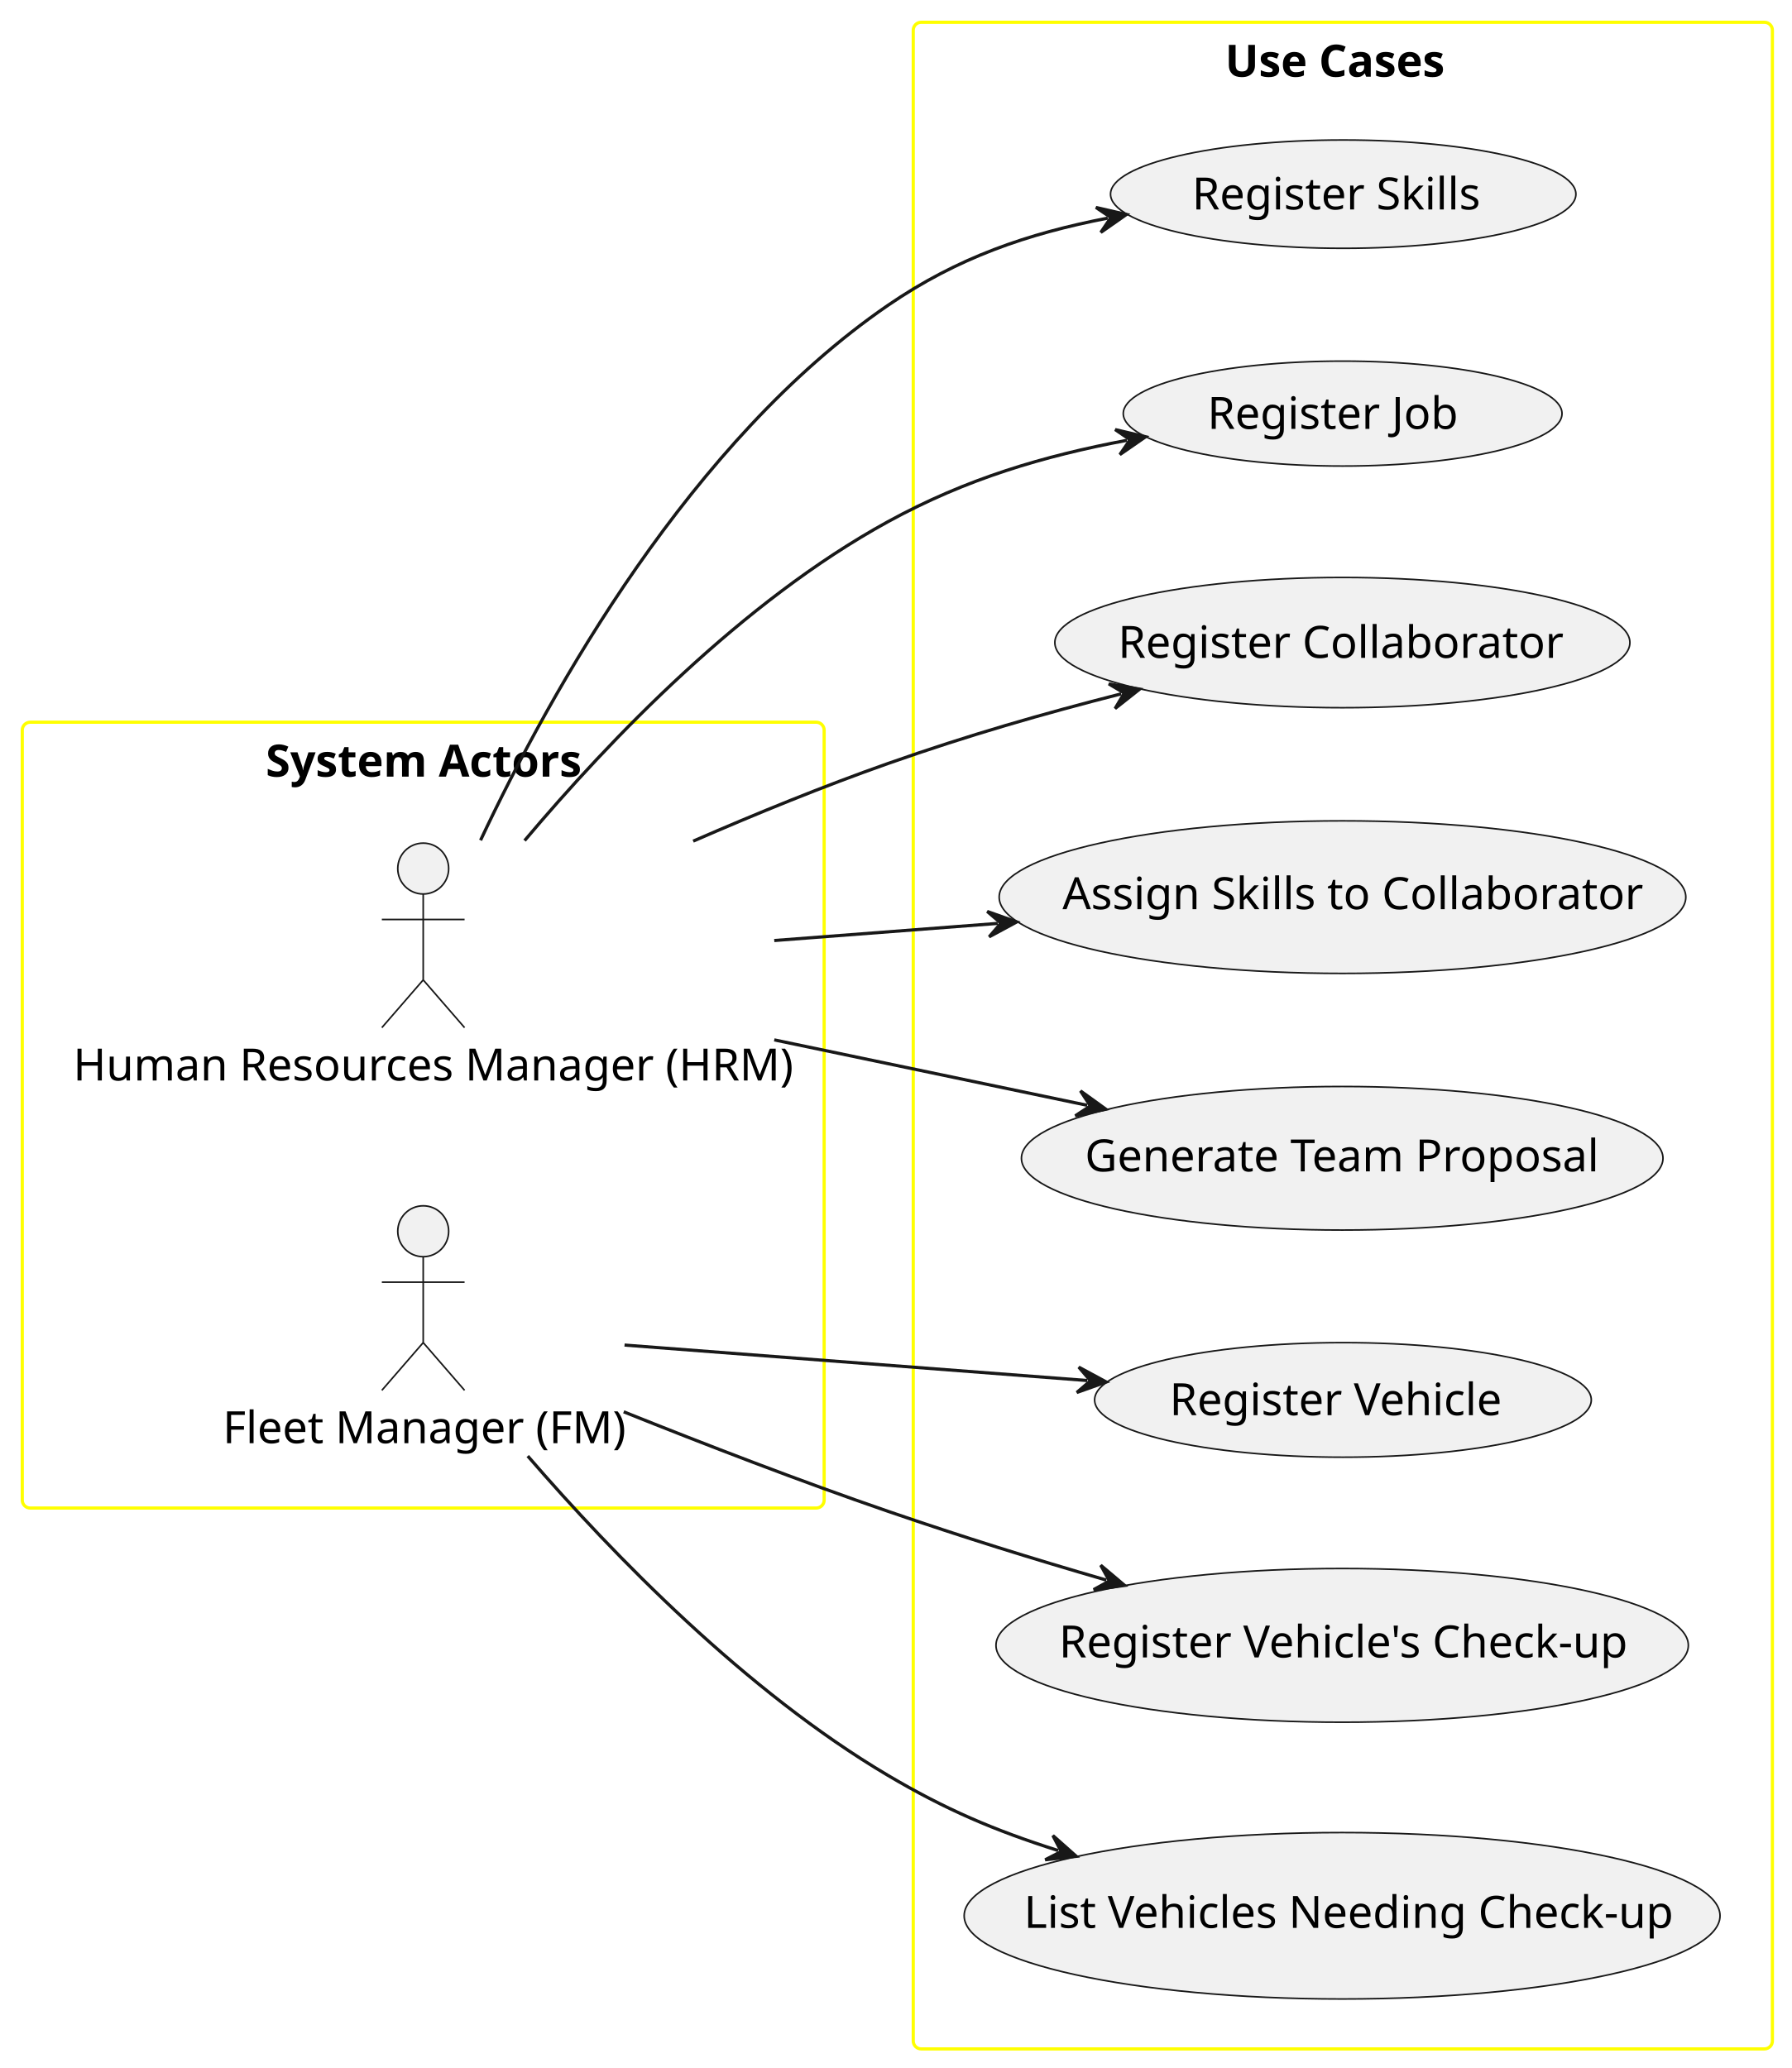
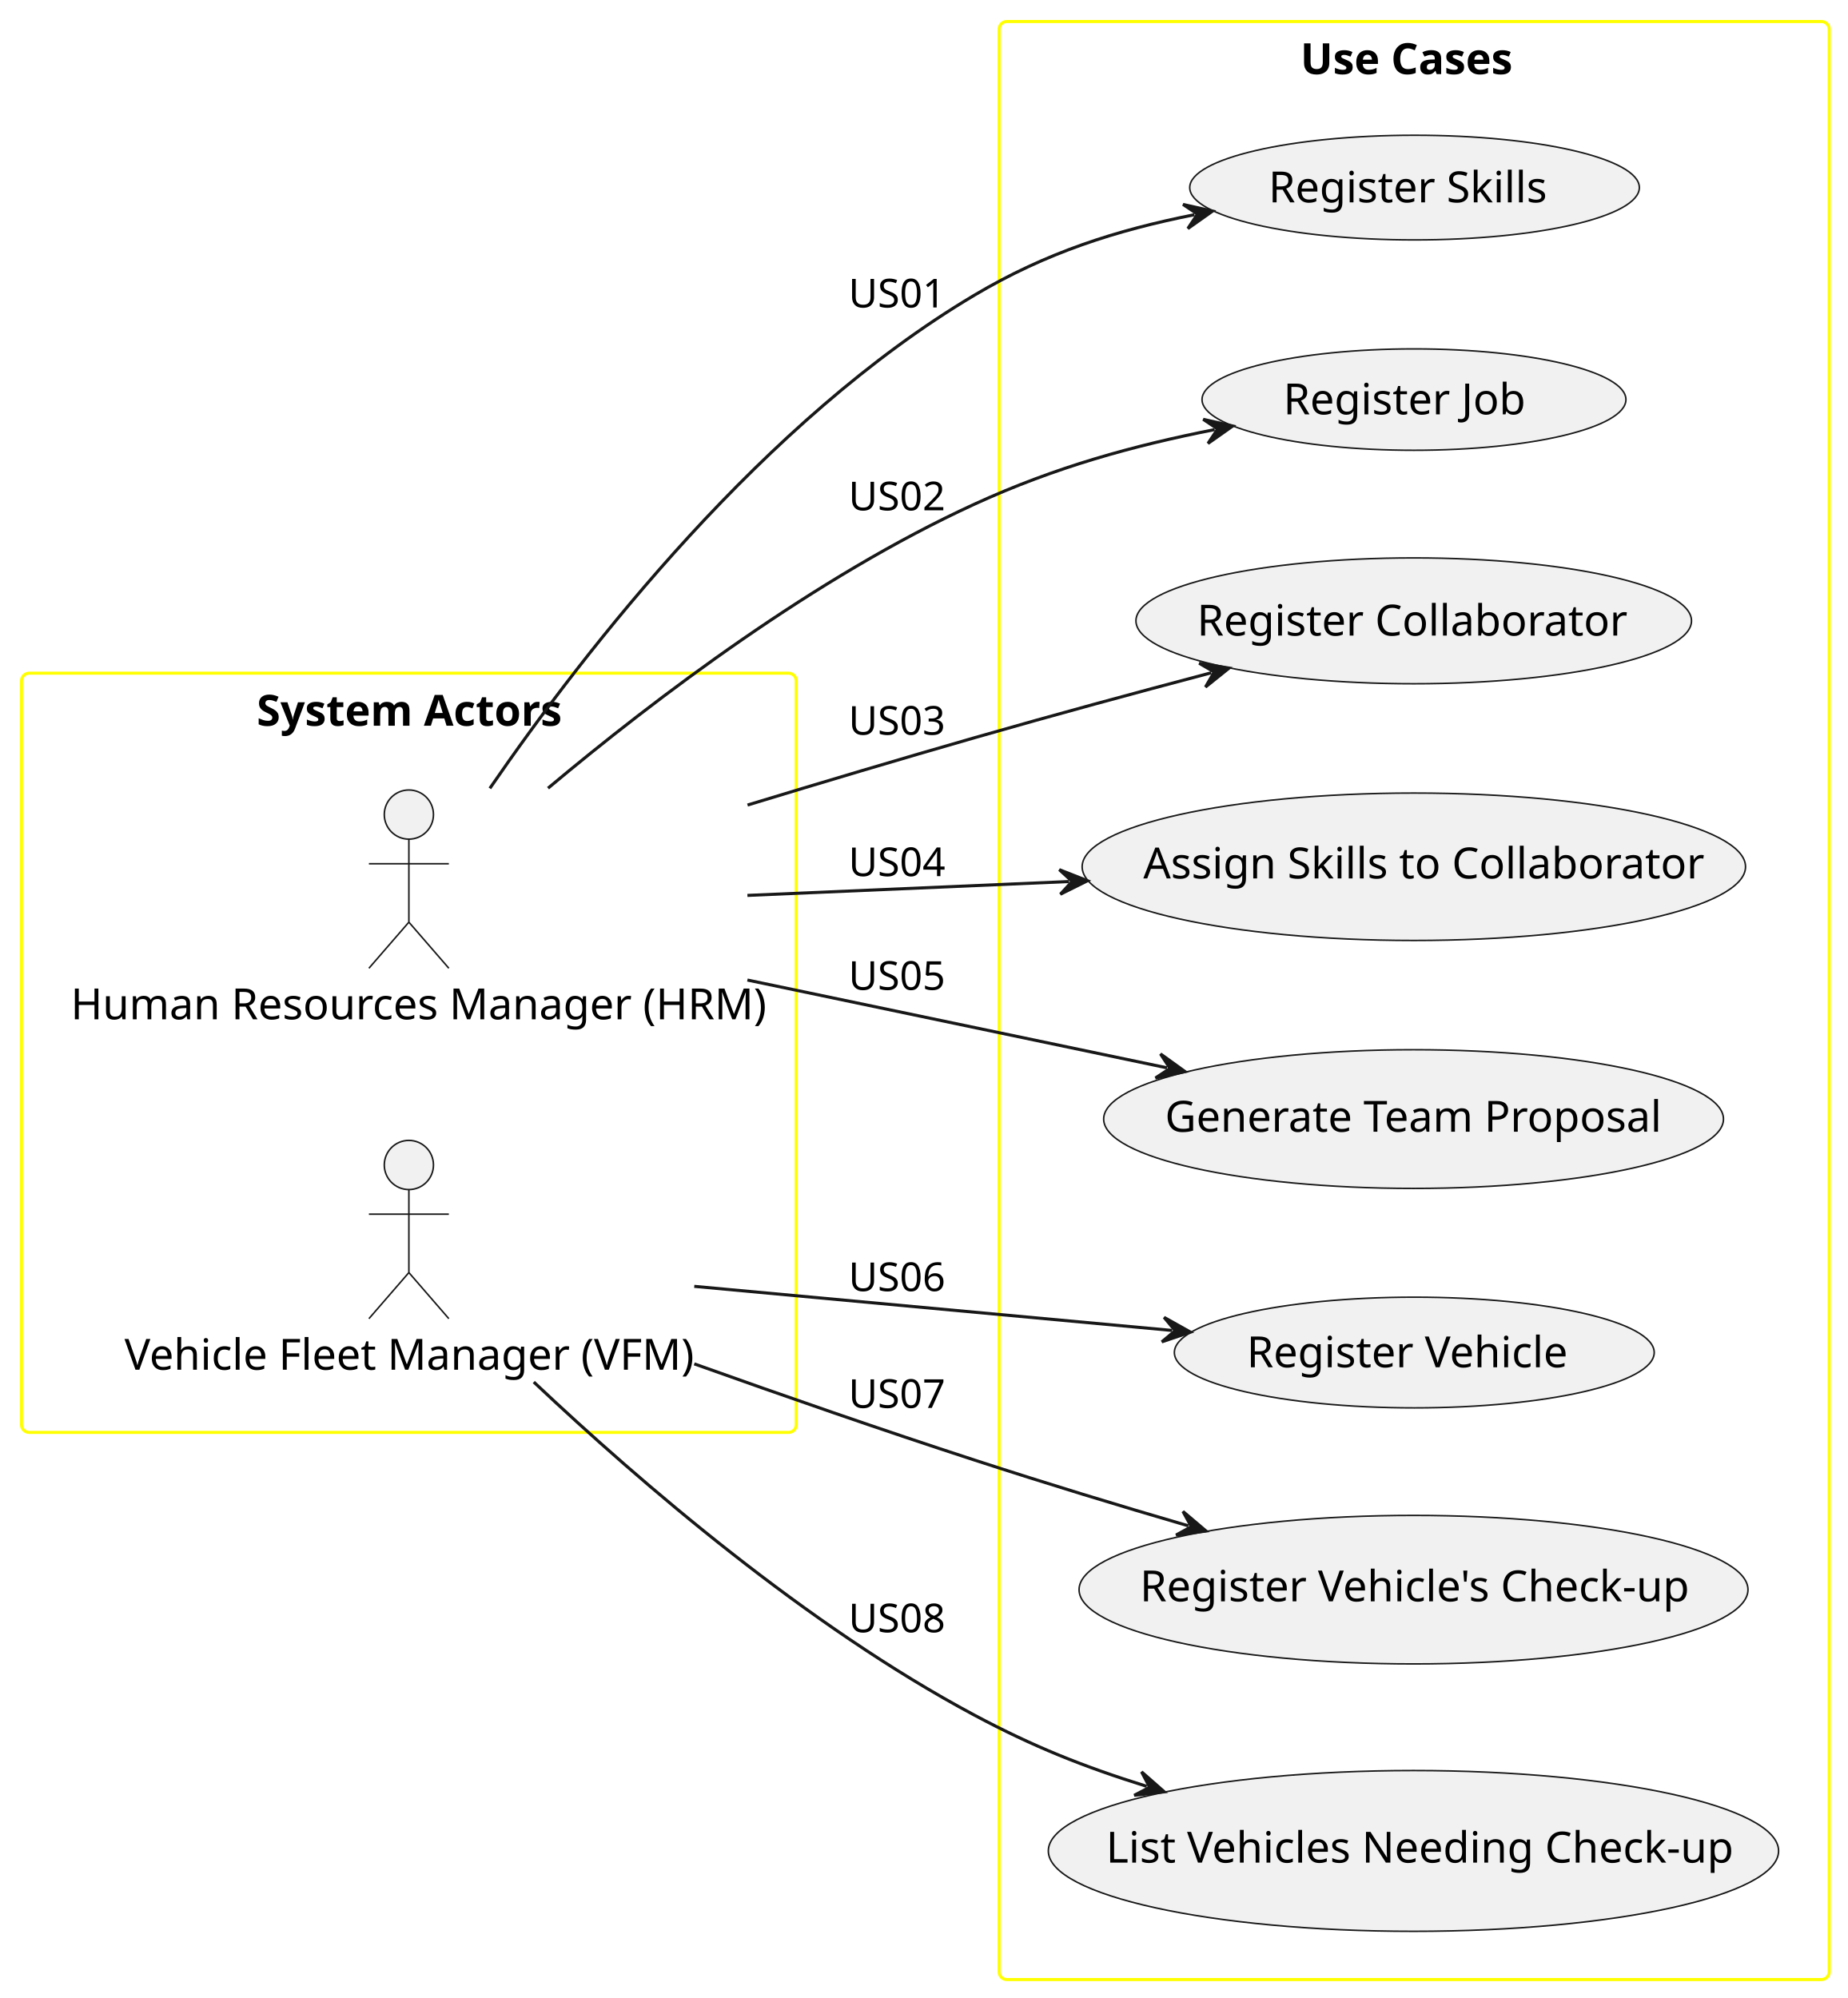
- <svg xmlns="http://www.w3.org/2000/svg" contentStyleType="text/css" height="650px" preserveAspectRatio="none" style="width:563px;height:650px;background:#FFFFFF;" version="1.1" viewBox="0 0 563 650" width="563px" zoomAndPan="magnify">
+ <svg xmlns="http://www.w3.org/2000/svg" contentStyleType="text/css" height="650px" preserveAspectRatio="none" style="width:601px;height:650px;background:#FFFFFF;" version="1.1" viewBox="0 0 601 650" width="601px" zoomAndPan="magnify">
  <defs />
  <g>
    <g id="cluster_actors">
-       <rect fill="none" height="247" rx="2.5" ry="2.5" style="stroke:#FFFF00;stroke-width:1.0;" width="252" x="7" y="227" />
-       <text fill="#000000" font-family="sans-serif" font-size="14" font-weight="bold" lengthAdjust="spacing" textLength="99" x="83.5" y="244.107">System Actors</text>
+       <rect fill="none" height="247" rx="2.5" ry="2.5" style="stroke:#FFFF00;stroke-width:1.0;" width="252" x="7" y="219" />
+       <text fill="#000000" font-family="sans-serif" font-size="14" font-weight="bold" lengthAdjust="spacing" textLength="99" x="83.5" y="236.107">System Actors</text>
    </g>
    <g id="cluster_usecases">
-       <rect fill="none" height="637" rx="2.5" ry="2.5" style="stroke:#FFFF00;stroke-width:1.0;" width="270" x="287" y="7" />
-       <text fill="#000000" font-family="sans-serif" font-size="14" font-weight="bold" lengthAdjust="spacing" textLength="74" x="385" y="24.107">Use Cases</text>
+       <rect fill="none" height="637" rx="2.5" ry="2.5" style="stroke:#FFFF00;stroke-width:1.0;" width="270" x="325" y="7" />
+       <text fill="#000000" font-family="sans-serif" font-size="14" font-weight="bold" lengthAdjust="spacing" textLength="74" x="423" y="24.107">Use Cases</text>
    </g>
    <g id="elem_HRM">
-       <ellipse cx="133" cy="273" fill="#F1F1F1" rx="8" ry="8" style="stroke:#181818;stroke-width:0.5;" />
-       <path d="M133,281 L133,308 M120,289 L146,289 M133,308 L120,323 M133,308 L146,323 " fill="none" style="stroke:#181818;stroke-width:0.5;" />
-       <text fill="#000000" font-family="sans-serif" font-size="14" lengthAdjust="spacing" textLength="220" x="23" y="339.607">Human Resources Manager (HRM)</text>
+       <ellipse cx="133" cy="265" fill="#F1F1F1" rx="8" ry="8" style="stroke:#181818;stroke-width:0.5;" />
+       <path d="M133,273 L133,300 M120,281 L146,281 M133,300 L120,315 M133,300 L146,315 " fill="none" style="stroke:#181818;stroke-width:0.5;" />
+       <text fill="#000000" font-family="sans-serif" font-size="14" lengthAdjust="spacing" textLength="220" x="23" y="331.607">Human Resources Manager (HRM)</text>
    </g>
-     <g id="elem_FM">
-       <ellipse cx="133" cy="387" fill="#F1F1F1" rx="8" ry="8" style="stroke:#181818;stroke-width:0.5;" />
-       <path d="M133,395 L133,422 M120,403 L146,403 M133,422 L120,437 M133,422 L146,437 " fill="none" style="stroke:#181818;stroke-width:0.5;" />
-       <text fill="#000000" font-family="sans-serif" font-size="14" lengthAdjust="spacing" textLength="126" x="70" y="453.607">Fleet Manager (FM)</text>
+     <g id="elem_VFM">
+       <ellipse cx="133" cy="379" fill="#F1F1F1" rx="8" ry="8" style="stroke:#181818;stroke-width:0.5;" />
+       <path d="M133,387 L133,414 M120,395 L146,395 M133,414 L120,429 M133,414 L146,429 " fill="none" style="stroke:#181818;stroke-width:0.5;" />
+       <text fill="#000000" font-family="sans-serif" font-size="14" lengthAdjust="spacing" textLength="185" x="40.5" y="445.607">Vehicle Fleet Manager (VFM)</text>
    </g>
    <g id="elem_US01">
-       <ellipse cx="422.125" cy="61.025" fill="#F1F1F1" rx="73.125" ry="17.025" style="stroke:#181818;stroke-width:0.5;" />
-       <text fill="#000000" font-family="sans-serif" font-size="14" lengthAdjust="spacing" textLength="89" x="374.625" y="65.829">Register Skills</text>
+       <ellipse cx="460.125" cy="61.025" fill="#F1F1F1" rx="73.125" ry="17.025" style="stroke:#181818;stroke-width:0.5;" />
+       <text fill="#000000" font-family="sans-serif" font-size="14" lengthAdjust="spacing" textLength="89" x="412.625" y="65.829">Register Skills</text>
    </g>
    <g id="elem_US02">
-       <ellipse cx="421.943" cy="129.994" fill="#F1F1F1" rx="68.943" ry="16.494" style="stroke:#181818;stroke-width:0.5;" />
-       <text fill="#000000" font-family="sans-serif" font-size="14" lengthAdjust="spacing" textLength="79" x="379.443" y="134.797">Register Job</text>
+       <ellipse cx="459.943" cy="129.994" fill="#F1F1F1" rx="68.943" ry="16.494" style="stroke:#181818;stroke-width:0.5;" />
+       <text fill="#000000" font-family="sans-serif" font-size="14" lengthAdjust="spacing" textLength="79" x="417.443" y="134.797">Register Job</text>
    </g>
    <g id="elem_US03">
-       <ellipse cx="421.858" cy="201.972" fill="#F1F1F1" rx="90.358" ry="20.472" style="stroke:#181818;stroke-width:0.5;" />
-       <text fill="#000000" font-family="sans-serif" font-size="14" lengthAdjust="spacing" textLength="135" x="351.358" y="206.775">Register Collaborator</text>
+       <ellipse cx="459.858" cy="201.972" fill="#F1F1F1" rx="90.358" ry="20.472" style="stroke:#181818;stroke-width:0.5;" />
+       <text fill="#000000" font-family="sans-serif" font-size="14" lengthAdjust="spacing" textLength="135" x="389.358" y="206.775">Register Collaborator</text>
    </g>
    <g id="elem_US04">
-       <ellipse cx="421.896" cy="281.979" fill="#F1F1F1" rx="107.896" ry="23.979" style="stroke:#181818;stroke-width:0.5;" />
-       <text fill="#000000" font-family="sans-serif" font-size="14" lengthAdjust="spacing" textLength="176" x="333.896" y="285.776">Assign Skills to Collaborator</text>
+       <ellipse cx="459.896" cy="281.979" fill="#F1F1F1" rx="107.896" ry="23.979" style="stroke:#181818;stroke-width:0.5;" />
+       <text fill="#000000" font-family="sans-serif" font-size="14" lengthAdjust="spacing" textLength="176" x="371.896" y="285.776">Assign Skills to Collaborator</text>
    </g>
    <g id="elem_US05">
-       <ellipse cx="421.808" cy="364.062" fill="#F1F1F1" rx="100.808" ry="22.562" style="stroke:#181818;stroke-width:0.5;" />
-       <text fill="#000000" font-family="sans-serif" font-size="14" lengthAdjust="spacing" textLength="160" x="340.939" y="368.18">Generate Team Proposal</text>
+       <ellipse cx="459.808" cy="364.062" fill="#F1F1F1" rx="100.808" ry="22.562" style="stroke:#181818;stroke-width:0.5;" />
+       <text fill="#000000" font-family="sans-serif" font-size="14" lengthAdjust="spacing" textLength="160" x="378.939" y="368.18">Generate Team Proposal</text>
    </g>
    <g id="elem_US06">
-       <ellipse cx="422.043" cy="440.009" fill="#F1F1F1" rx="78.043" ry="18.009" style="stroke:#181818;stroke-width:0.5;" />
-       <text fill="#000000" font-family="sans-serif" font-size="14" lengthAdjust="spacing" textLength="103" x="367.543" y="444.812">Register Vehicle</text>
+       <ellipse cx="460.043" cy="440.009" fill="#F1F1F1" rx="78.043" ry="18.009" style="stroke:#181818;stroke-width:0.5;" />
+       <text fill="#000000" font-family="sans-serif" font-size="14" lengthAdjust="spacing" textLength="103" x="405.543" y="444.812">Register Vehicle</text>
    </g>
    <g id="elem_US07">
-       <ellipse cx="421.793" cy="517.159" fill="#F1F1F1" rx="108.793" ry="24.159" style="stroke:#181818;stroke-width:0.5;" />
-       <text fill="#000000" font-family="sans-serif" font-size="14" lengthAdjust="spacing" textLength="178" x="332.793" y="520.956">Register Vehicle's Check-up</text>
+       <ellipse cx="459.793" cy="517.159" fill="#F1F1F1" rx="108.793" ry="24.159" style="stroke:#181818;stroke-width:0.5;" />
+       <text fill="#000000" font-family="sans-serif" font-size="14" lengthAdjust="spacing" textLength="178" x="370.793" y="520.956">Register Vehicle's Check-up</text>
    </g>
    <g id="elem_US08">
-       <ellipse cx="421.772" cy="602.154" fill="#F1F1F1" rx="118.772" ry="26.154" style="stroke:#181818;stroke-width:0.5;" />
-       <text fill="#000000" font-family="sans-serif" font-size="14" lengthAdjust="spacing" textLength="200" x="321.772" y="605.951">List Vehicles Needing Check-up</text>
+       <ellipse cx="459.772" cy="602.154" fill="#F1F1F1" rx="118.772" ry="26.154" style="stroke:#181818;stroke-width:0.5;" />
+       <text fill="#000000" font-family="sans-serif" font-size="14" lengthAdjust="spacing" textLength="200" x="359.772" y="605.951">List Vehicles Needing Check-up</text>
    </g>
    <g id="link_HRM_US01">
-       <path d="M151.02,264.11 C173.36,216.65 217.13,138.49 279,96 C300.98,80.91 322.92,73.455 348.12,68.555 " fill="none" id="HRM-to-US01" style="stroke:#181818;stroke-width:1.0;" />
-       <polygon fill="#181818" points="354.01,67.41,344.412,65.201,349.102,68.364,345.939,73.054,354.01,67.41" style="stroke:#181818;stroke-width:1.0;" />
+       <path d="M159.34,256.47 C190.76,210.76 248.6,136.6 317,96 C340.36,82.13 363.116,74.913 388.546,69.843 " fill="none" id="HRM-to-US01" style="stroke:#181818;stroke-width:1.0;" />
+       <polygon fill="#181818" points="394.43,68.67,384.822,66.507,389.526,69.648,386.386,74.353,394.43,68.67" style="stroke:#181818;stroke-width:1.0;" />
+       <text fill="#000000" font-family="sans-serif" font-size="13" lengthAdjust="spacing" textLength="32" x="276" y="100.028">US01</text>
    </g>
    <g id="link_HRM_US02">
-       <path d="M164.86,264.21 C191.66,232.38 233.28,189.06 279,164 C303.79,150.41 328.024,143.323 354.144,138.393 " fill="none" id="HRM-to-US02" style="stroke:#181818;stroke-width:1.0;" />
-       <polygon fill="#181818" points="360.04,137.28,350.454,135.019,355.127,138.207,351.938,142.88,360.04,137.28" style="stroke:#181818;stroke-width:1.0;" />
+       <path d="M178.26,256.42 C213.52,226.88 265.37,187.68 317,164 C343.38,151.9 368.684,144.985 395.104,139.755 " fill="none" id="HRM-to-US02" style="stroke:#181818;stroke-width:1.0;" />
+       <polygon fill="#181818" points="400.99,138.59,391.385,136.414,396.085,139.561,392.938,144.262,400.99,138.59" style="stroke:#181818;stroke-width:1.0;" />
+       <text fill="#000000" font-family="sans-serif" font-size="13" lengthAdjust="spacing" textLength="32" x="276" y="166.028">US02</text>
    </g>
    <g id="link_HRM_US03">
-       <path d="M217.84,264.38 C237.66,255.74 258.89,247.08 279,240 C304.52,231.02 327.437,224.444 352.346,218.084 " fill="none" id="HRM-to-US03" style="stroke:#181818;stroke-width:1.0;" />
-       <polygon fill="#181818" points="358.16,216.6,348.45,214.951,353.315,217.837,350.429,222.702,358.16,216.6" style="stroke:#181818;stroke-width:1.0;" />
+       <path d="M243.16,261.9 C267.42,254.52 293.05,246.87 317,240 C344.11,232.23 368.469,225.624 393.999,218.874 " fill="none" id="HRM-to-US03" style="stroke:#181818;stroke-width:1.0;" />
+       <polygon fill="#181818" points="399.8,217.34,390.077,215.773,394.966,218.618,392.121,223.508,399.8,217.34" style="stroke:#181818;stroke-width:1.0;" />
+       <text fill="#000000" font-family="sans-serif" font-size="13" lengthAdjust="spacing" textLength="32" x="276" y="239.028">US03</text>
    </g>
    <g id="link_HRM_US04">
-       <path d="M243.32,295.62 C268.35,293.7 288.868,292.128 313.548,290.238 " fill="none" id="HRM-to-US04" style="stroke:#181818;stroke-width:1.0;" />
-       <polygon fill="#181818" points="319.53,289.78,310.251,286.479,314.545,290.162,310.862,294.455,319.53,289.78" style="stroke:#181818;stroke-width:1.0;" />
+       <path d="M243.12,291.3 C278.81,289.76 312.356,288.319 347.746,286.789 " fill="none" id="HRM-to-US04" style="stroke:#181818;stroke-width:1.0;" />
+       <polygon fill="#181818" points="353.74,286.53,344.576,282.923,348.745,286.746,344.921,290.915,353.74,286.53" style="stroke:#181818;stroke-width:1.0;" />
+       <text fill="#000000" font-family="sans-serif" font-size="13" lengthAdjust="spacing" textLength="32" x="276" y="285.028">US04</text>
    </g>
    <g id="link_HRM_US05">
-       <path d="M243.32,326.85 C278.17,334.14 310.007,340.792 341.677,347.412 " fill="none" id="HRM-to-US05" style="stroke:#181818;stroke-width:1.0;" />
-       <polygon fill="#181818" points="347.55,348.64,339.559,342.883,342.656,347.617,337.922,350.714,347.55,348.64" style="stroke:#181818;stroke-width:1.0;" />
+       <path d="M243.12,318.83 C289.96,328.63 337.587,338.601 379.607,347.392 " fill="none" id="HRM-to-US05" style="stroke:#181818;stroke-width:1.0;" />
+       <polygon fill="#181818" points="385.48,348.62,377.49,342.862,380.586,347.596,375.852,350.692,385.48,348.62" style="stroke:#181818;stroke-width:1.0;" />
+       <text fill="#000000" font-family="sans-serif" font-size="13" lengthAdjust="spacing" textLength="32" x="276" y="322.028">US05</text>
    </g>
-     <g id="link_FM_US06">
-       <path d="M196.27,422.77 C240.79,426.19 294.868,430.331 341.698,433.921 " fill="none" id="FM-to-US06" style="stroke:#181818;stroke-width:1.0;" />
-       <polygon fill="#181818" points="347.68,434.38,339.012,429.704,342.695,433.998,338.401,437.68,347.68,434.38" style="stroke:#181818;stroke-width:1.0;" />
+     <g id="link_VFM_US06">
+       <path d="M225.83,418.48 C276.98,423.2 333.755,428.438 381.275,432.828 " fill="none" id="VFM-to-US06" style="stroke:#181818;stroke-width:1.0;" />
+       <polygon fill="#181818" points="387.25,433.38,378.656,428.569,382.271,432.92,377.92,436.535,387.25,433.38" style="stroke:#181818;stroke-width:1.0;" />
+       <text fill="#000000" font-family="sans-serif" font-size="13" lengthAdjust="spacing" textLength="32" x="276" y="420.028">US06</text>
    </g>
-     <g id="link_FM_US07">
-       <path d="M196.01,443.75 C221.53,453.98 251.5,465.55 279,475 C303.07,483.27 323.999,489.754 347.679,496.644 " fill="none" id="FM-to-US07" style="stroke:#181818;stroke-width:1.0;" />
-       <polygon fill="#181818" points="353.44,498.32,345.916,491.965,348.639,496.923,343.681,499.646,353.44,498.32" style="stroke:#181818;stroke-width:1.0;" />
+     <g id="link_VFM_US07">
+       <path d="M225.83,443.7 C254.88,454.07 287.18,465.3 317,475 C341.45,482.95 362.702,489.415 386.551,496.395 " fill="none" id="VFM-to-US07" style="stroke:#181818;stroke-width:1.0;" />
+       <polygon fill="#181818" points="392.31,498.08,384.796,491.713,387.511,496.676,382.549,499.391,392.31,498.08" style="stroke:#181818;stroke-width:1.0;" />
+       <text fill="#000000" font-family="sans-serif" font-size="13" lengthAdjust="spacing" textLength="32" x="276" y="458.028">US07</text>
    </g>
-     <g id="link_FM_US08">
-       <path d="M165.85,457.65 C192.93,488.96 234.43,531.63 279,558 C297.1,568.71 312.352,575.244 332.532,581.654 " fill="none" id="FM-to-US08" style="stroke:#181818;stroke-width:1.0;" />
-       <polygon fill="#181818" points="338.25,583.47,330.883,576.933,333.485,581.956,328.461,584.558,338.25,583.47" style="stroke:#181818;stroke-width:1.0;" />
+     <g id="link_VFM_US08">
+       <path d="M173.63,449.61 C208.68,482.68 262.57,528.95 317,558 C336.13,568.21 352.263,574.661 373.003,581.141 " fill="none" id="VFM-to-US08" style="stroke:#181818;stroke-width:1.0;" />
+       <polygon fill="#181818" points="378.73,582.93,371.332,576.428,373.957,581.439,368.947,584.064,378.73,582.93" style="stroke:#181818;stroke-width:1.0;" />
+       <text fill="#000000" font-family="sans-serif" font-size="13" lengthAdjust="spacing" textLength="32" x="276" y="531.028">US08</text>
    </g>
  </g>
</svg>
